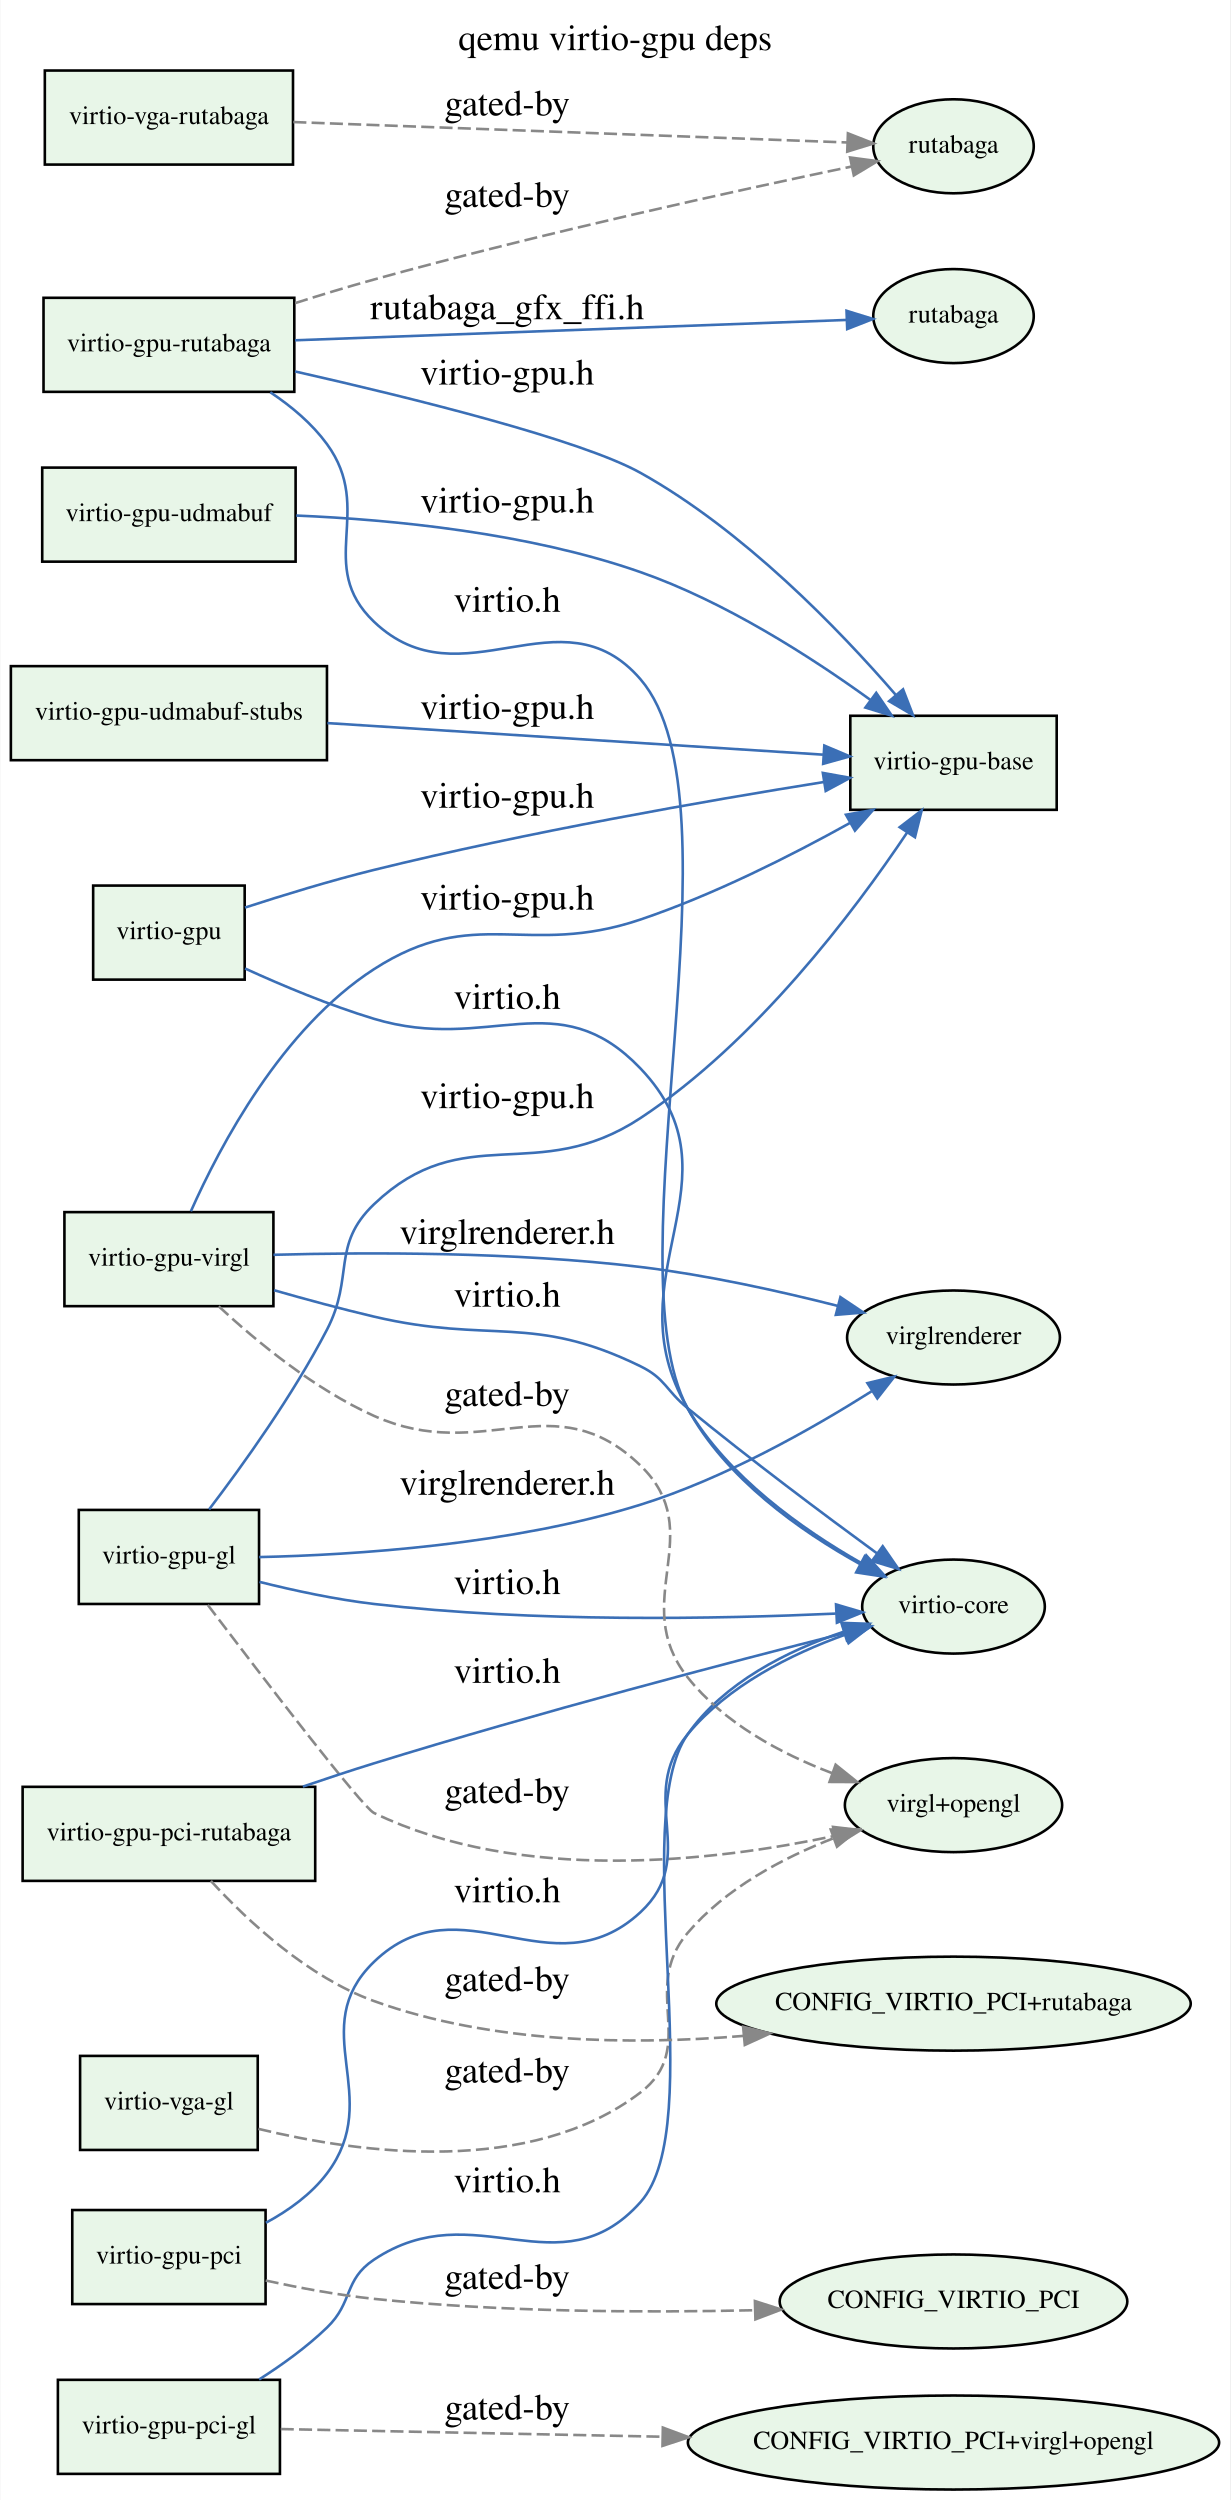
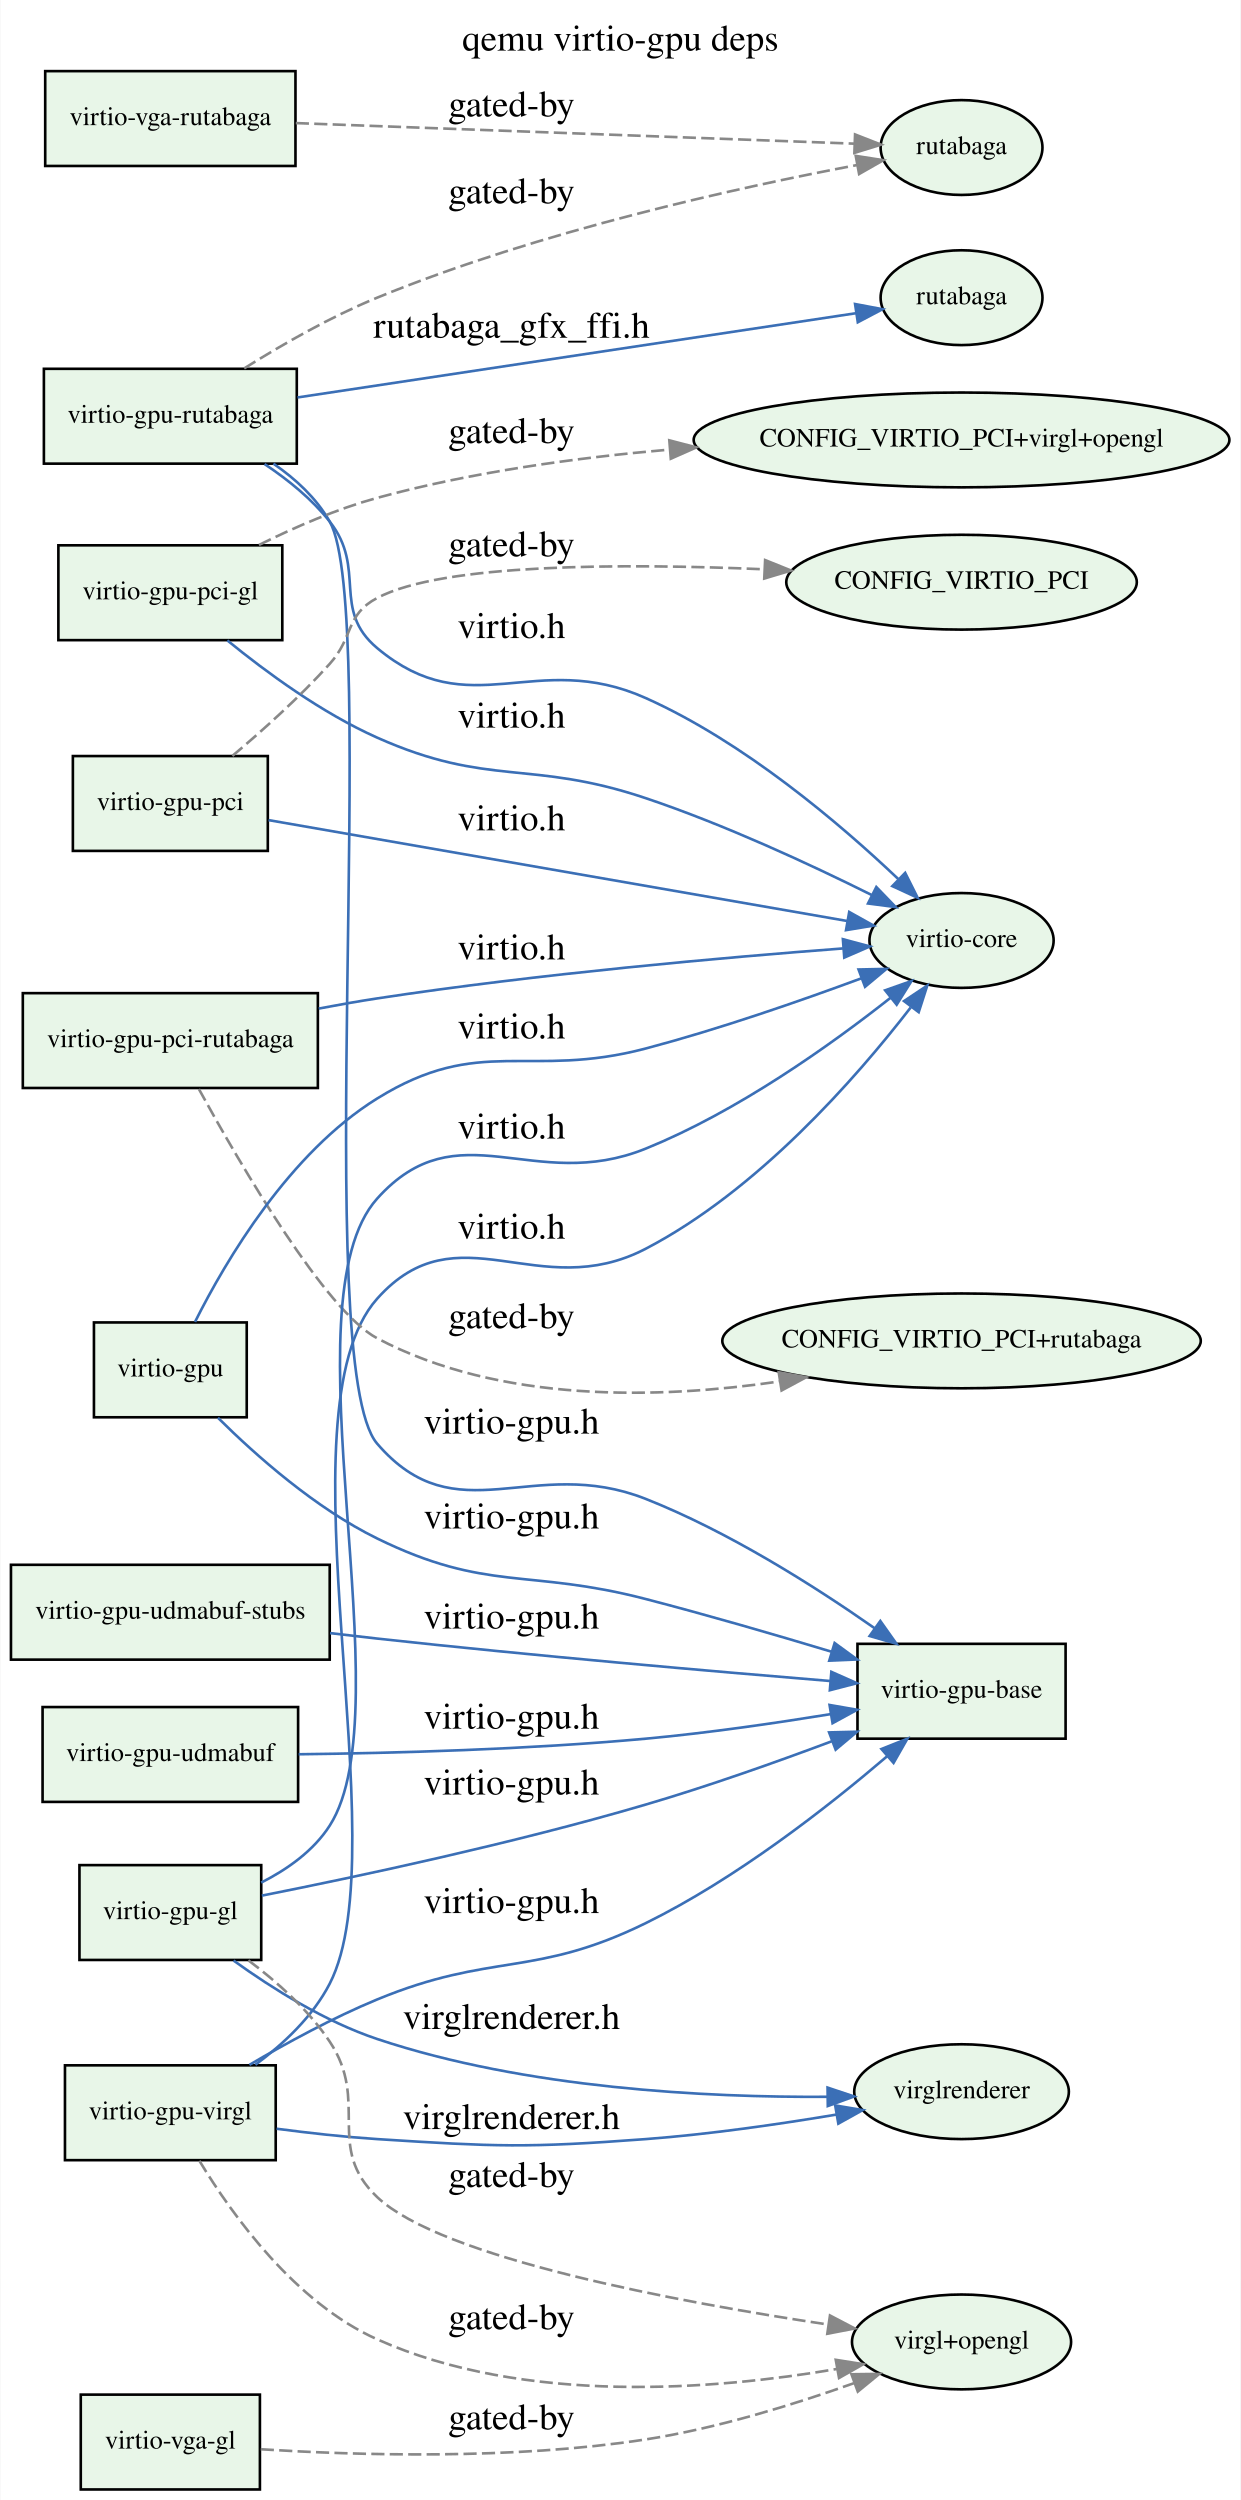
- <svg xmlns="http://www.w3.org/2000/svg" width="471pt" height="957pt" viewBox="0.00 0.00 470.68 957.00">
-   <g id="graph0" class="graph" transform="scale(1 1) rotate(0) translate(4 953)">
-     <polygon fill="white" stroke="transparent" points="-4,4 -4,-953 466.68,-953 466.68,4 -4,4" />
-     <text text-anchor="middle" x="231.34" y="-933.8" font-family="Times,serif" font-size="14.00">qemu virtio-gpu deps</text>
+ <svg xmlns="http://www.w3.org/2000/svg" width="471pt" height="949pt" viewBox="0.00 0.00 470.68 949.00">
+   <g id="graph0" class="graph" transform="scale(1 1) rotate(0) translate(4 945)">
+     <polygon fill="white" stroke="transparent" points="-4,4 -4,-945 466.68,-945 466.68,4 -4,4" />
+     <text text-anchor="middle" x="231.34" y="-925.8" font-family="Times,serif" font-size="14.00">qemu virtio-gpu deps</text>
    <g id="node1" class="node">
-       <polygon fill="#e8f6e8" stroke="black" points="89.5,-614 31.5,-614 31.5,-578 89.5,-578 89.5,-614" />
-       <text text-anchor="middle" x="60.5" y="-593.5" font-family="Times,serif" font-size="10.00">virtio-gpu</text>
-     </g>
-     <g id="node7" class="node">
-       <ellipse fill="#e8f6e8" stroke="black" cx="360.84" cy="-338" rx="34.96" ry="18" />
-       <text text-anchor="middle" x="360.84" y="-335.5" font-family="Times,serif" font-size="10.00">virtio-core</text>
-     </g>
-     <g id="edge15" class="edge">
-       <path fill="none" stroke="#3b6fb6" d="M89.65,-582.25C104.12,-575.64 122.2,-568.07 139,-563 183.14,-549.67 209.16,-577.36 241,-544 281.27,-501.81 229.45,-464.29 259,-414 274.42,-387.75 302.79,-367.62 325.51,-354.69" />
-       <polygon fill="#3b6fb6" stroke="#3b6fb6" points="327.44,-357.62 334.54,-349.76 324.08,-351.48 327.44,-357.62" />
-       <text text-anchor="middle" x="190" y="-566.8" font-family="Times,serif" font-size="14.00">virtio.h</text>
-     </g>
-     <g id="node12" class="node">
-       <polygon fill="#e8f6e8" stroke="black" points="400.34,-679 321.34,-679 321.34,-643 400.34,-643 400.34,-679" />
-       <text text-anchor="middle" x="360.84" y="-658.5" font-family="Times,serif" font-size="10.00">virtio-gpu-base</text>
-     </g>
-     <g id="edge16" class="edge">
-       <path fill="none" stroke="#3b6fb6" d="M89.62,-605.58C104.23,-610.33 122.45,-615.92 139,-620 197.66,-634.47 266.2,-646.45 311.18,-653.64" />
-       <polygon fill="#3b6fb6" stroke="#3b6fb6" points="310.82,-657.13 321.25,-655.24 311.92,-650.22 310.82,-657.13" />
-       <text text-anchor="middle" x="190" y="-643.8" font-family="Times,serif" font-size="14.00">virtio-gpu.h</text>
+       <polygon fill="#e8f6e8" stroke="black" points="100.5,-161 20.5,-161 20.5,-125 100.5,-125 100.5,-161" />
+       <text text-anchor="middle" x="60.5" y="-140.5" font-family="Times,serif" font-size="10.00">virtio-gpu-virgl</text>
+     </g>
+     <g id="node6" class="node">
+       <polygon fill="#e8f6e8" stroke="black" points="400.34,-321 321.34,-321 321.34,-285 400.34,-285 400.34,-321" />
+       <text text-anchor="middle" x="360.84" y="-300.5" font-family="Times,serif" font-size="10.00">virtio-gpu-base</text>
+     </g>
+     <g id="edge13" class="edge">
+       <path fill="none" stroke="#3b6fb6" d="M90.52,-161.18C104.74,-169.55 122.36,-179.13 139,-186 182.56,-204 198.71,-194.2 241,-215 275.21,-231.83 309.71,-258.74 332.66,-278.38" />
+       <polygon fill="#3b6fb6" stroke="#3b6fb6" points="330.44,-281.08 340.28,-284.99 335.03,-275.79 330.44,-281.08" />
+       <text text-anchor="middle" x="190" y="-218.8" font-family="Times,serif" font-size="14.00">virtio-gpu.h</text>
+     </g>
+     <g id="node9" class="node">
+       <ellipse fill="#e8f6e8" stroke="black" cx="360.84" cy="-151" rx="40.74" ry="18" />
+       <text text-anchor="middle" x="360.84" y="-148.5" font-family="Times,serif" font-size="10.00">virglrenderer</text>
+     </g>
+     <g id="edge14" class="edge">
+       <path fill="none" stroke="#3b6fb6" d="M100.83,-136.93C113.03,-135.32 126.54,-133.8 139,-133 184.24,-130.09 195.79,-129.6 241,-133 264.98,-134.81 291.45,-138.63 313.32,-142.3" />
+       <polygon fill="#3b6fb6" stroke="#3b6fb6" points="312.88,-145.77 323.33,-144.02 314.07,-138.87 312.88,-145.77" />
+       <text text-anchor="middle" x="190" y="-136.8" font-family="Times,serif" font-size="14.00">virglrenderer.h</text>
+     </g>
+     <g id="node15" class="node">
+       <ellipse fill="#e8f6e8" stroke="black" cx="360.84" cy="-588" rx="34.96" ry="18" />
+       <text text-anchor="middle" x="360.84" y="-585.5" font-family="Times,serif" font-size="10.00">virtio-core</text>
+     </g>
+     <g id="edge12" class="edge">
+       <path fill="none" stroke="#3b6fb6" d="M92.78,-161.22C103.61,-169.22 114.63,-179.63 121,-192 147.51,-243.49 100.47,-408.76 139,-452 169.68,-486.43 200.12,-449.67 241,-471 283.39,-493.11 320.54,-535.38 341.57,-562.6" />
+       <polygon fill="#3b6fb6" stroke="#3b6fb6" points="339,-565 347.82,-570.86 344.58,-560.78 339,-565" />
+       <text text-anchor="middle" x="190" y="-474.8" font-family="Times,serif" font-size="14.00">virtio.h</text>
+     </g>
+     <g id="node18" class="node">
+       <ellipse fill="#e8f6e8" stroke="black" cx="360.84" cy="-56" rx="41.59" ry="18" />
+       <text text-anchor="middle" x="360.84" y="-53.5" font-family="Times,serif" font-size="10.00">virgl+opengl</text>
+     </g>
+     <g id="edge18" class="edge">
+       <path fill="none" stroke="#888888" stroke-dasharray="5,2" d="M71.53,-124.76C84.15,-103.91 108,-70.88 139,-57 194.96,-31.95 267.17,-37.8 313.5,-45.73" />
+       <polygon fill="#888888" stroke="#888888" points="313.09,-49.21 323.55,-47.55 314.34,-42.32 313.09,-49.21" />
+       <text text-anchor="middle" x="190" y="-60.8" font-family="Times,serif" font-size="14.00">gated-by</text>
    </g>
    <g id="node2" class="node">
-       <polygon fill="#e8f6e8" stroke="black" points="109,-774 12,-774 12,-738 109,-738 109,-774" />
-       <text text-anchor="middle" x="60.5" y="-753.5" font-family="Times,serif" font-size="10.00">virtio-gpu-udmabuf</text>
-     </g>
-     <g id="edge11" class="edge">
-       <path fill="none" stroke="#3b6fb6" d="M109.24,-755.65C146.15,-754.09 198.03,-749.03 241,-734 273.22,-722.73 306,-701.73 328.94,-685.14" />
-       <polygon fill="#3b6fb6" stroke="#3b6fb6" points="331.26,-687.78 337.24,-679.03 327.11,-682.14 331.26,-687.78" />
-       <text text-anchor="middle" x="190" y="-756.8" font-family="Times,serif" font-size="14.00">virtio-gpu.h</text>
-     </g>
-     <g id="node3" class="node">
+       <polygon fill="#e8f6e8" stroke="black" points="108.5,-805 12.5,-805 12.5,-769 108.5,-769 108.5,-805" />
+       <text text-anchor="middle" x="60.5" y="-784.5" font-family="Times,serif" font-size="10.00">virtio-gpu-rutabaga</text>
+     </g>
+     <g id="edge8" class="edge">
+       <path fill="none" stroke="#3b6fb6" d="M99.63,-768.99C108.06,-763.18 115.97,-755.88 121,-747 140.18,-713.11 113.63,-426.54 139,-397 169.15,-361.89 197.97,-393.04 241,-376 272.34,-363.59 304.74,-343.09 327.78,-326.97" />
+       <polygon fill="#3b6fb6" stroke="#3b6fb6" points="330.01,-329.68 336.13,-321.03 325.95,-323.97 330.01,-329.68" />
+       <text text-anchor="middle" x="190" y="-400.8" font-family="Times,serif" font-size="14.00">virtio-gpu.h</text>
+     </g>
+     <g id="node11" class="node">
+       <ellipse fill="#e8f6e8" stroke="black" cx="360.84" cy="-889" rx="30.72" ry="18" />
+       <text text-anchor="middle" x="360.84" y="-886.5" font-family="Times,serif" font-size="10.00">rutabaga</text>
+     </g>
+     <g id="edge19" class="edge">
+       <path fill="none" stroke="#888888" stroke-dasharray="5,2" d="M88.54,-805.16C103.01,-814.24 121.44,-824.8 139,-832 200.51,-857.24 276.35,-873.89 321.25,-882.36" />
+       <polygon fill="#888888" stroke="#888888" points="320.68,-885.82 331.15,-884.19 321.96,-878.94 320.68,-885.82" />
+       <text text-anchor="middle" x="190" y="-867.8" font-family="Times,serif" font-size="14.00">gated-by</text>
+     </g>
+     <g id="node13" class="node">
      <ellipse fill="#e8f6e8" stroke="black" cx="360.84" cy="-832" rx="30.72" ry="18" />
      <text text-anchor="middle" x="360.84" y="-829.5" font-family="Times,serif" font-size="10.00">rutabaga</text>
    </g>
+     <g id="edge9" class="edge">
+       <path fill="none" stroke="#3b6fb6" d="M108.77,-794.13C167.43,-802.98 266.35,-817.9 320.86,-826.12" />
+       <polygon fill="#3b6fb6" stroke="#3b6fb6" points="320.42,-829.59 330.83,-827.62 321.46,-822.67 320.42,-829.59" />
+       <text text-anchor="middle" x="190" y="-816.8" font-family="Times,serif" font-size="14.00">rutabaga_gfx_ffi.h</text>
+     </g>
+     <g id="edge7" class="edge">
+       <path fill="none" stroke="#3b6fb6" d="M96.28,-768.83C105.26,-762.84 114.29,-755.5 121,-747 135.13,-729.13 121.55,-713.64 139,-699 174.33,-669.36 198.92,-698.87 241,-680 278.27,-663.29 314.4,-632.61 336.84,-611.3" />
+       <polygon fill="#3b6fb6" stroke="#3b6fb6" points="339.44,-613.66 344.19,-604.19 334.57,-608.63 339.44,-613.66" />
+       <text text-anchor="middle" x="190" y="-702.8" font-family="Times,serif" font-size="14.00">virtio.h</text>
+     </g>
+     <g id="node3" class="node">
+       <polygon fill="#e8f6e8" stroke="black" points="94.5,-36 26.5,-36 26.5,0 94.5,0 94.5,-36" />
+       <text text-anchor="middle" x="60.5" y="-15.5" font-family="Times,serif" font-size="10.00">virtio-vga-gl</text>
+     </g>
+     <g id="edge23" class="edge">
+       <path fill="none" stroke="#888888" stroke-dasharray="5,2" d="M94.82,-15.26C131.03,-12.97 190.49,-11.18 241,-19 267.97,-23.18 297.26,-32.24 320.01,-40.35" />
+       <polygon fill="#888888" stroke="#888888" points="319.06,-43.73 329.65,-43.87 321.46,-37.15 319.06,-43.73" />
+       <text text-anchor="middle" x="190" y="-22.8" font-family="Times,serif" font-size="14.00">gated-by</text>
+     </g>
    <g id="node4" class="node">
-       <polygon fill="#e8f6e8" stroke="black" points="95,-375 26,-375 26,-339 95,-339 95,-375" />
-       <text text-anchor="middle" x="60.5" y="-354.5" font-family="Times,serif" font-size="10.00">virtio-gpu-gl</text>
+       <ellipse fill="#e8f6e8" stroke="black" cx="360.84" cy="-436" rx="90.81" ry="18" />
+       <text text-anchor="middle" x="360.84" y="-433.5" font-family="Times,serif" font-size="10.00">CONFIG_VIRTIO_PCI+rutabaga</text>
+     </g>
+     <g id="node5" class="node">
+       <polygon fill="#e8f6e8" stroke="black" points="103,-738 18,-738 18,-702 103,-702 103,-738" />
+       <text text-anchor="middle" x="60.5" y="-717.5" font-family="Times,serif" font-size="10.00">virtio-gpu-pci-gl</text>
+     </g>
+     <g id="node7" class="node">
+       <ellipse fill="#e8f6e8" stroke="black" cx="360.84" cy="-778" rx="101.68" ry="18" />
+       <text text-anchor="middle" x="360.84" y="-775.5" font-family="Times,serif" font-size="10.00">CONFIG_VIRTIO_PCI+virgl+opengl</text>
+     </g>
+     <g id="edge21" class="edge">
+       <path fill="none" stroke="#888888" stroke-dasharray="5,2" d="M94.14,-738.13C107.64,-744.83 123.69,-751.81 139,-756 174.5,-765.71 214.25,-771.24 250.14,-774.35" />
+       <polygon fill="#888888" stroke="#888888" points="249.91,-777.85 260.16,-775.17 250.47,-770.87 249.91,-777.85" />
+       <text text-anchor="middle" x="190" y="-776.8" font-family="Times,serif" font-size="14.00">gated-by</text>
+     </g>
+     <g id="edge4" class="edge">
+       <path fill="none" stroke="#3b6fb6" d="M82.14,-701.89C97.01,-689.75 118.06,-674.34 139,-665 181.44,-646.07 196.95,-656.8 241,-642 270.83,-631.98 303.27,-616.94 326.7,-605.27" />
+       <polygon fill="#3b6fb6" stroke="#3b6fb6" points="328.49,-608.29 335.85,-600.67 325.34,-602.04 328.49,-608.29" />
+       <text text-anchor="middle" x="190" y="-668.8" font-family="Times,serif" font-size="14.00">virtio.h</text>
+     </g>
+     <g id="node8" class="node">
+       <polygon fill="#e8f6e8" stroke="black" points="116.5,-568 4.5,-568 4.5,-532 116.5,-532 116.5,-568" />
+       <text text-anchor="middle" x="60.5" y="-547.5" font-family="Times,serif" font-size="10.00">virtio-gpu-pci-rutabaga</text>
+     </g>
+     <g id="edge22" class="edge">
+       <path fill="none" stroke="#888888" stroke-dasharray="5,2" d="M71.33,-531.6C87.4,-502.31 119.45,-447.35 139,-437 185.62,-412.31 245.92,-413.87 291.73,-420.6" />
+       <polygon fill="#888888" stroke="#888888" points="291.44,-424.09 301.86,-422.2 292.53,-417.18 291.44,-424.09" />
+       <text text-anchor="middle" x="190" y="-440.8" font-family="Times,serif" font-size="14.00">gated-by</text>
+     </g>
+     <g id="edge5" class="edge">
+       <path fill="none" stroke="#3b6fb6" d="M116.83,-562.15C124.26,-563.57 131.8,-564.9 139,-566 200,-575.31 271.11,-581.58 315.81,-584.97" />
+       <polygon fill="#3b6fb6" stroke="#3b6fb6" points="315.8,-588.48 326.03,-585.73 316.32,-581.5 315.8,-588.48" />
+       <text text-anchor="middle" x="190" y="-580.8" font-family="Times,serif" font-size="14.00">virtio.h</text>
+     </g>
+     <g id="node10" class="node">
+       <polygon fill="#e8f6e8" stroke="black" points="97.5,-658 23.5,-658 23.5,-622 97.5,-622 97.5,-658" />
+       <text text-anchor="middle" x="60.5" y="-637.5" font-family="Times,serif" font-size="10.00">virtio-gpu-pci</text>
+     </g>
+     <g id="edge6" class="edge">
+       <path fill="none" stroke="#3b6fb6" d="M97.78,-633.68C153.16,-624.02 258.51,-605.66 317.37,-595.4" />
+       <polygon fill="#3b6fb6" stroke="#3b6fb6" points="318.2,-598.81 327.45,-593.65 316.99,-591.92 318.2,-598.81" />
+       <text text-anchor="middle" x="190" y="-629.8" font-family="Times,serif" font-size="14.00">virtio.h</text>
+     </g>
+     <g id="node20" class="node">
+       <ellipse fill="#e8f6e8" stroke="black" cx="360.84" cy="-724" rx="66.54" ry="18" />
+       <text text-anchor="middle" x="360.84" y="-721.5" font-family="Times,serif" font-size="10.00">CONFIG_VIRTIO_PCI</text>
+     </g>
+     <g id="edge20" class="edge">
+       <path fill="none" stroke="#888888" stroke-dasharray="5,2" d="M84.05,-658.06C95.66,-667.84 109.7,-680.46 121,-693 130.17,-703.17 126.9,-711.59 139,-718 163.68,-731.07 231.73,-731.21 285.83,-728.9" />
+       <polygon fill="#888888" stroke="#888888" points="286.28,-732.39 296.11,-728.43 285.95,-725.39 286.28,-732.39" />
+       <text text-anchor="middle" x="190" y="-733.8" font-family="Times,serif" font-size="14.00">gated-by</text>
+     </g>
+     <g id="node12" class="node">
+       <polygon fill="#e8f6e8" stroke="black" points="109,-297 12,-297 12,-261 109,-261 109,-297" />
+       <text text-anchor="middle" x="60.5" y="-276.5" font-family="Times,serif" font-size="10.00">virtio-gpu-udmabuf</text>
+     </g>
+     <g id="edge11" class="edge">
+       <path fill="none" stroke="#3b6fb6" d="M109.21,-279.08C145.44,-279.51 196.44,-280.9 241,-285 264.23,-287.14 289.83,-290.84 311.31,-294.34" />
+       <polygon fill="#3b6fb6" stroke="#3b6fb6" points="310.74,-297.79 321.18,-295.97 311.88,-290.88 310.74,-297.79" />
+       <text text-anchor="middle" x="190" y="-288.8" font-family="Times,serif" font-size="14.00">virtio-gpu.h</text>
+     </g>
+     <g id="node14" class="node">
+       <polygon fill="#e8f6e8" stroke="black" points="121,-351 0,-351 0,-315 121,-315 121,-351" />
+       <text text-anchor="middle" x="60.5" y="-330.5" font-family="Times,serif" font-size="10.00">virtio-gpu-udmabuf-stubs</text>
+     </g>
+     <g id="edge10" class="edge">
+       <path fill="none" stroke="#3b6fb6" d="M121.13,-325.07C127.16,-324.34 133.2,-323.64 139,-323 198.11,-316.51 266.29,-310.57 311.07,-306.88" />
+       <polygon fill="#3b6fb6" stroke="#3b6fb6" points="311.42,-310.36 321.1,-306.06 310.85,-303.39 311.42,-310.36" />
+       <text text-anchor="middle" x="190" y="-326.8" font-family="Times,serif" font-size="14.00">virtio-gpu.h</text>
+     </g>
+     <g id="node16" class="node">
+       <polygon fill="#e8f6e8" stroke="black" points="108,-918 13,-918 13,-882 108,-882 108,-918" />
+       <text text-anchor="middle" x="60.5" y="-897.5" font-family="Times,serif" font-size="10.00">virtio-vga-rutabaga</text>
+     </g>
+     <g id="edge24" class="edge">
+       <path fill="none" stroke="#888888" stroke-dasharray="5,2" d="M108.12,-898.28C166.47,-896.13 265.39,-892.48 320.25,-890.46" />
+       <polygon fill="#888888" stroke="#888888" points="320.42,-893.96 330.28,-890.09 320.16,-886.96 320.42,-893.96" />
+       <text text-anchor="middle" x="190" y="-900.8" font-family="Times,serif" font-size="14.00">gated-by</text>
+     </g>
+     <g id="node17" class="node">
+       <polygon fill="#e8f6e8" stroke="black" points="95,-237 26,-237 26,-201 95,-201 95,-237" />
+       <text text-anchor="middle" x="60.5" y="-216.5" font-family="Times,serif" font-size="10.00">virtio-gpu-gl</text>
+     </g>
+     <g id="edge2" class="edge">
+       <path fill="none" stroke="#3b6fb6" d="M95.23,-225.42C131.55,-232.63 190.86,-245.26 241,-260 264.55,-266.92 290.21,-276 311.64,-284.04" />
+       <polygon fill="#3b6fb6" stroke="#3b6fb6" points="310.57,-287.38 321.16,-287.64 313.05,-280.83 310.57,-287.38" />
+       <text text-anchor="middle" x="190" y="-263.8" font-family="Times,serif" font-size="14.00">virtio-gpu.h</text>
+     </g>
+     <g id="edge3" class="edge">
+       <path fill="none" stroke="#3b6fb6" d="M84.49,-200.78C99.2,-190.17 119.19,-177.62 139,-171 195.4,-152.16 264.14,-148.77 309.8,-149.05" />
+       <polygon fill="#3b6fb6" stroke="#3b6fb6" points="309.98,-152.55 320.03,-149.18 310.07,-145.55 309.98,-152.55" />
+       <text text-anchor="middle" x="190" y="-174.8" font-family="Times,serif" font-size="14.00">virglrenderer.h</text>
    </g>
    <g id="edge1" class="edge">
-       <path fill="none" stroke="#3b6fb6" d="M95.16,-347.45C108.67,-344.08 124.46,-340.7 139,-339 199.99,-331.87 271.1,-333.27 315.8,-335.32" />
-       <polygon fill="#3b6fb6" stroke="#3b6fb6" points="315.87,-338.82 326.02,-335.82 316.21,-331.83 315.87,-338.82" />
-       <text text-anchor="middle" x="190" y="-342.8" font-family="Times,serif" font-size="14.00">virtio.h</text>
-     </g>
-     <g id="edge2" class="edge">
-       <path fill="none" stroke="#3b6fb6" d="M75.87,-375.19C88.87,-392.25 107.92,-418.83 121,-444 131.51,-464.22 122.52,-476.26 139,-492 173.46,-524.91 201.22,-498.78 241,-525 285.08,-554.06 322.59,-603.72 343.1,-634.32" />
-       <polygon fill="#3b6fb6" stroke="#3b6fb6" points="340.24,-636.35 348.66,-642.79 346.09,-632.51 340.24,-636.35" />
-       <text text-anchor="middle" x="190" y="-528.8" font-family="Times,serif" font-size="14.00">virtio-gpu.h</text>
-     </g>
-     <g id="node13" class="node">
-       <ellipse fill="#e8f6e8" stroke="black" cx="360.84" cy="-441" rx="40.74" ry="18" />
-       <text text-anchor="middle" x="360.84" y="-438.5" font-family="Times,serif" font-size="10.00">virglrenderer</text>
-     </g>
-     <g id="edge3" class="edge">
-       <path fill="none" stroke="#3b6fb6" d="M95.03,-356.95C131.69,-357.76 191.76,-361.63 241,-377 272.99,-386.98 306.33,-405.79 329.52,-420.44" />
-       <polygon fill="#3b6fb6" stroke="#3b6fb6" points="327.89,-423.55 338.2,-426.02 331.68,-417.67 327.89,-423.55" />
-       <text text-anchor="middle" x="190" y="-380.8" font-family="Times,serif" font-size="14.00">virglrenderer.h</text>
+       <path fill="none" stroke="#3b6fb6" d="M95,-230.37C104.98,-235.43 114.88,-242.45 121,-252 149.62,-296.66 103.59,-450.51 139,-490 169.79,-524.33 198.27,-491.66 241,-509 275.76,-523.1 310.97,-548.16 333.94,-566.28" />
+       <polygon fill="#3b6fb6" stroke="#3b6fb6" points="331.84,-569.08 341.83,-572.6 336.22,-563.62 331.84,-569.08" />
+       <text text-anchor="middle" x="190" y="-512.8" font-family="Times,serif" font-size="14.00">virtio.h</text>
+     </g>
+     <g id="edge17" class="edge">
+       <path fill="none" stroke="#888888" stroke-dasharray="5,2" d="M90.12,-200.85C101.13,-192.62 112.97,-182.02 121,-170 136.23,-147.2 119.12,-129.87 139,-111 163.4,-87.84 253.04,-71.16 310.34,-62.58" />
+       <polygon fill="#888888" stroke="#888888" points="310.9,-66.04 320.29,-61.12 309.89,-59.11 310.9,-66.04" />
+       <text text-anchor="middle" x="190" y="-114.8" font-family="Times,serif" font-size="14.00">gated-by</text>
    </g>
    <g id="node19" class="node">
-       <ellipse fill="#e8f6e8" stroke="black" cx="360.84" cy="-262" rx="41.59" ry="18" />
-       <text text-anchor="middle" x="360.84" y="-259.5" font-family="Times,serif" font-size="10.00">virgl+opengl</text>
-     </g>
-     <g id="edge17" class="edge">
-       <path fill="none" stroke="#888888" stroke-dasharray="5,2" d="M75.38,-338.62C96.44,-310.85 134.51,-261.17 139,-259 195.11,-231.84 269.01,-240.38 315.49,-250.24" />
-       <polygon fill="#888888" stroke="#888888" points="314.73,-253.66 325.25,-252.42 316.25,-246.83 314.73,-253.66" />
-       <text text-anchor="middle" x="190" y="-262.8" font-family="Times,serif" font-size="14.00">gated-by</text>
-     </g>
-     <g id="node5" class="node">
-       <polygon fill="#e8f6e8" stroke="black" points="94.5,-166 26.5,-166 26.5,-130 94.5,-130 94.5,-166" />
-       <text text-anchor="middle" x="60.5" y="-145.5" font-family="Times,serif" font-size="10.00">virtio-vga-gl</text>
-     </g>
-     <g id="edge23" class="edge">
-       <path fill="none" stroke="#888888" stroke-dasharray="5,2" d="M94.76,-138.07C133.95,-128.55 199.04,-119.9 241,-152 263.45,-169.18 240.73,-191.43 259,-213 273.49,-230.1 295.34,-241.74 315.01,-249.36" />
-       <polygon fill="#888888" stroke="#888888" points="313.85,-252.66 324.45,-252.78 316.24,-246.08 313.85,-252.66" />
-       <text text-anchor="middle" x="190" y="-155.8" font-family="Times,serif" font-size="14.00">gated-by</text>
-     </g>
-     <g id="node6" class="node">
-       <polygon fill="#e8f6e8" stroke="black" points="103,-42 18,-42 18,-6 103,-6 103,-42" />
-       <text text-anchor="middle" x="60.5" y="-21.5" font-family="Times,serif" font-size="10.00">virtio-gpu-pci-gl</text>
-     </g>
-     <g id="edge4" class="edge">
-       <path fill="none" stroke="#3b6fb6" d="M95.02,-42.14C103.99,-47.84 113.32,-54.6 121,-62 131.12,-71.75 127.31,-80.19 139,-88 177.57,-113.76 210.1,-75.42 241,-110 267.64,-139.81 236.12,-256.22 259,-289 272.94,-308.98 297.36,-321.14 318.68,-328.34" />
-       <polygon fill="#3b6fb6" stroke="#3b6fb6" points="317.93,-331.77 328.52,-331.41 320.01,-325.09 317.93,-331.77" />
-       <text text-anchor="middle" x="190" y="-113.8" font-family="Times,serif" font-size="14.00">virtio.h</text>
-     </g>
-     <g id="node11" class="node">
-       <ellipse fill="#e8f6e8" stroke="black" cx="360.84" cy="-18" rx="101.68" ry="18" />
-       <text text-anchor="middle" x="360.84" y="-15.5" font-family="Times,serif" font-size="10.00">CONFIG_VIRTIO_PCI+virgl+opengl</text>
-     </g>
-     <g id="edge21" class="edge">
-       <path fill="none" stroke="#888888" stroke-dasharray="5,2" d="M103.3,-23.16C141.11,-22.4 198.5,-21.24 249.42,-20.22" />
-       <polygon fill="#888888" stroke="#888888" points="249.58,-23.72 259.51,-20.02 249.44,-16.72 249.58,-23.72" />
-       <text text-anchor="middle" x="190" y="-26.8" font-family="Times,serif" font-size="14.00">gated-by</text>
-     </g>
-     <g id="node8" class="node">
-       <ellipse fill="#e8f6e8" stroke="black" cx="360.84" cy="-897" rx="30.72" ry="18" />
-       <text text-anchor="middle" x="360.84" y="-894.5" font-family="Times,serif" font-size="10.00">rutabaga</text>
-     </g>
-     <g id="node9" class="node">
-       <polygon fill="#e8f6e8" stroke="black" points="108.5,-839 12.5,-839 12.5,-803 108.5,-803 108.5,-839" />
-       <text text-anchor="middle" x="60.5" y="-818.5" font-family="Times,serif" font-size="10.00">virtio-gpu-rutabaga</text>
-     </g>
-     <g id="edge9" class="edge">
-       <path fill="none" stroke="#3b6fb6" d="M108.77,-822.74C167.12,-824.89 265.31,-828.51 320,-830.53" />
-       <polygon fill="#3b6fb6" stroke="#3b6fb6" points="319.89,-834.03 330.01,-830.9 320.15,-827.03 319.89,-834.03" />
-       <text text-anchor="middle" x="190" y="-830.8" font-family="Times,serif" font-size="14.00">rutabaga_gfx_ffi.h</text>
-     </g>
-     <g id="edge7" class="edge">
-       <path fill="none" stroke="#3b6fb6" d="M99.31,-802.84C107.44,-797.43 115.29,-790.82 121,-783 139.43,-757.75 116.39,-736.59 139,-715 172.54,-682.98 210.72,-728.13 241,-693 281.56,-645.94 229.5,-468.68 259,-414 273.52,-387.09 302.15,-366.94 325.21,-354.17" />
-       <polygon fill="#3b6fb6" stroke="#3b6fb6" points="326.86,-357.26 334.05,-349.48 323.58,-351.08 326.86,-357.26" />
-       <text text-anchor="middle" x="190" y="-718.8" font-family="Times,serif" font-size="14.00">virtio.h</text>
-     </g>
-     <g id="edge19" class="edge">
-       <path fill="none" stroke="#888888" stroke-dasharray="5,2" d="M108.85,-836.98C118.77,-840.13 129.19,-843.29 139,-846 202.56,-863.56 277.53,-879.98 321.74,-889.23" />
-       <polygon fill="#888888" stroke="#888888" points="321.25,-892.71 331.76,-891.32 322.68,-885.85 321.25,-892.71" />
-       <text text-anchor="middle" x="190" y="-873.8" font-family="Times,serif" font-size="14.00">gated-by</text>
-     </g>
-     <g id="edge8" class="edge">
-       <path fill="none" stroke="#3b6fb6" d="M108.77,-810.81C153.96,-800.58 218.43,-784.59 241,-772 280.38,-750.03 316.88,-712.27 338.76,-686.97" />
-       <polygon fill="#3b6fb6" stroke="#3b6fb6" points="341.53,-689.12 345.34,-679.23 336.2,-684.59 341.53,-689.12" />
-       <text text-anchor="middle" x="190" y="-805.8" font-family="Times,serif" font-size="14.00">virtio-gpu.h</text>
-     </g>
-     <g id="node10" class="node">
-       <polygon fill="#e8f6e8" stroke="black" points="100.5,-489 20.5,-489 20.5,-453 100.5,-453 100.5,-489" />
-       <text text-anchor="middle" x="60.5" y="-468.5" font-family="Times,serif" font-size="10.00">virtio-gpu-virgl</text>
-     </g>
-     <g id="edge12" class="edge">
-       <path fill="none" stroke="#3b6fb6" d="M100.74,-459.1C112.94,-455.61 126.47,-451.94 139,-449 183.89,-438.47 199.59,-450.28 241,-430 250.61,-425.29 250.72,-420.78 259,-414 282.89,-394.43 311.02,-373.39 331.5,-358.41" />
-       <polygon fill="#3b6fb6" stroke="#3b6fb6" points="333.74,-361.11 339.77,-352.39 329.62,-355.45 333.74,-361.11" />
-       <text text-anchor="middle" x="190" y="-452.8" font-family="Times,serif" font-size="14.00">virtio.h</text>
-     </g>
-     <g id="edge13" class="edge">
-       <path fill="none" stroke="#3b6fb6" d="M68.91,-489.32C80.11,-514.52 103.84,-559.33 139,-582 177.75,-606.99 197.31,-586.24 241,-601 268.9,-610.43 298.48,-625.34 321.14,-637.94" />
-       <polygon fill="#3b6fb6" stroke="#3b6fb6" points="319.67,-641.12 330.09,-642.99 323.11,-635.03 319.67,-641.12" />
-       <text text-anchor="middle" x="190" y="-604.8" font-family="Times,serif" font-size="14.00">virtio-gpu.h</text>
-     </g>
-     <g id="edge14" class="edge">
-       <path fill="none" stroke="#3b6fb6" d="M100.52,-472.66C136.99,-473.66 192.88,-473.8 241,-468 266.32,-464.95 294.14,-458.78 316.5,-453.11" />
-       <polygon fill="#3b6fb6" stroke="#3b6fb6" points="317.55,-456.46 326.36,-450.56 315.8,-449.68 317.55,-456.46" />
-       <text text-anchor="middle" x="190" y="-476.8" font-family="Times,serif" font-size="14.00">virglrenderer.h</text>
-     </g>
-     <g id="edge18" class="edge">
-       <path fill="none" stroke="#888888" stroke-dasharray="5,2" d="M79.57,-452.92C94.31,-439.25 116.33,-421.16 139,-411 181.08,-392.13 207.84,-424.04 241,-392 267.52,-366.38 236.14,-339.94 259,-311 272.89,-293.41 294.69,-281.73 314.47,-274.2" />
-       <polygon fill="#888888" stroke="#888888" points="315.72,-277.47 323.98,-270.83 313.38,-270.88 315.72,-277.47" />
-       <text text-anchor="middle" x="190" y="-414.8" font-family="Times,serif" font-size="14.00">gated-by</text>
-     </g>
-     <g id="node14" class="node">
-       <polygon fill="#e8f6e8" stroke="black" points="116.5,-269 4.5,-269 4.5,-233 116.5,-233 116.5,-269" />
-       <text text-anchor="middle" x="60.5" y="-248.5" font-family="Times,serif" font-size="10.00">virtio-gpu-pci-rutabaga</text>
-     </g>
-     <g id="edge5" class="edge">
-       <path fill="none" stroke="#3b6fb6" d="M111.77,-269.09C120.8,-272.17 130.15,-275.26 139,-278 201.5,-297.35 274.97,-316.63 319.44,-327.93" />
-       <polygon fill="#3b6fb6" stroke="#3b6fb6" points="318.73,-331.36 329.28,-330.42 320.44,-324.57 318.73,-331.36" />
-       <text text-anchor="middle" x="190" y="-308.8" font-family="Times,serif" font-size="14.00">virtio.h</text>
-     </g>
-     <g id="node16" class="node">
-       <ellipse fill="#e8f6e8" stroke="black" cx="360.84" cy="-186" rx="90.81" ry="18" />
-       <text text-anchor="middle" x="360.84" y="-183.5" font-family="Times,serif" font-size="10.00">CONFIG_VIRTIO_PCI+rutabaga</text>
-     </g>
-     <g id="edge22" class="edge">
-       <path fill="none" stroke="#888888" stroke-dasharray="5,2" d="M76.57,-232.97C90.82,-217.45 113.73,-196.15 139,-187 183.89,-170.75 237.36,-170.07 280.44,-173.66" />
-       <polygon fill="#888888" stroke="#888888" points="280.31,-177.16 290.59,-174.6 280.95,-170.19 280.31,-177.16" />
-       <text text-anchor="middle" x="190" y="-190.8" font-family="Times,serif" font-size="14.00">gated-by</text>
-     </g>
-     <g id="node15" class="node">
-       <ellipse fill="#e8f6e8" stroke="black" cx="360.84" cy="-72" rx="66.54" ry="18" />
-       <text text-anchor="middle" x="360.84" y="-69.5" font-family="Times,serif" font-size="10.00">CONFIG_VIRTIO_PCI</text>
-     </g>
-     <g id="node17" class="node">
-       <polygon fill="#e8f6e8" stroke="black" points="121,-698 0,-698 0,-662 121,-662 121,-698" />
-       <text text-anchor="middle" x="60.5" y="-677.5" font-family="Times,serif" font-size="10.00">virtio-gpu-udmabuf-stubs</text>
-     </g>
-     <g id="edge10" class="edge">
-       <path fill="none" stroke="#3b6fb6" d="M121.16,-676.2C176.84,-672.65 258.92,-667.43 310.86,-664.12" />
-       <polygon fill="#3b6fb6" stroke="#3b6fb6" points="311.39,-667.59 321.15,-663.46 310.95,-660.61 311.39,-667.59" />
-       <text text-anchor="middle" x="190" y="-677.8" font-family="Times,serif" font-size="14.00">virtio-gpu.h</text>
-     </g>
-     <g id="node18" class="node">
-       <polygon fill="#e8f6e8" stroke="black" points="108,-926 13,-926 13,-890 108,-890 108,-926" />
-       <text text-anchor="middle" x="60.5" y="-905.5" font-family="Times,serif" font-size="10.00">virtio-vga-rutabaga</text>
-     </g>
-     <g id="edge24" class="edge">
-       <path fill="none" stroke="#888888" stroke-dasharray="5,2" d="M108.12,-906.28C166.47,-904.13 265.39,-900.48 320.25,-898.46" />
-       <polygon fill="#888888" stroke="#888888" points="320.42,-901.96 330.28,-898.09 320.16,-894.96 320.42,-901.96" />
-       <text text-anchor="middle" x="190" y="-908.8" font-family="Times,serif" font-size="14.00">gated-by</text>
-     </g>
-     <g id="node20" class="node">
-       <polygon fill="#e8f6e8" stroke="black" points="97.5,-107 23.5,-107 23.5,-71 97.5,-71 97.5,-107" />
-       <text text-anchor="middle" x="60.5" y="-86.5" font-family="Times,serif" font-size="10.00">virtio-gpu-pci</text>
-     </g>
-     <g id="edge6" class="edge">
-       <path fill="none" stroke="#3b6fb6" d="M97.62,-102.12C106.4,-106.85 114.98,-113.05 121,-121 143.26,-150.4 112.48,-176.38 139,-202 172.16,-234.04 207.2,-189.63 241,-221 263.92,-242.27 239.13,-264.86 259,-289 274.38,-307.68 298.6,-319.78 319.45,-327.27" />
-       <polygon fill="#3b6fb6" stroke="#3b6fb6" points="318.46,-330.63 329.05,-330.5 320.69,-324 318.46,-330.63" />
-       <text text-anchor="middle" x="190" y="-224.8" font-family="Times,serif" font-size="14.00">virtio.h</text>
-     </g>
-     <g id="edge20" class="edge">
-       <path fill="none" stroke="#888888" stroke-dasharray="5,2" d="M97.54,-80.01C110.52,-77.18 125.34,-74.43 139,-73 187.36,-67.95 242.01,-67.66 284.85,-68.65" />
-       <polygon fill="#888888" stroke="#888888" points="284.82,-72.15 294.91,-68.91 285.01,-65.15 284.82,-72.15" />
-       <text text-anchor="middle" x="190" y="-76.8" font-family="Times,serif" font-size="14.00">gated-by</text>
+       <polygon fill="#e8f6e8" stroke="black" points="89.5,-443 31.5,-443 31.5,-407 89.5,-407 89.5,-443" />
+       <text text-anchor="middle" x="60.5" y="-422.5" font-family="Times,serif" font-size="10.00">virtio-gpu</text>
+     </g>
+     <g id="edge16" class="edge">
+       <path fill="none" stroke="#3b6fb6" d="M78.57,-406.81C93.23,-392.25 115.66,-372.45 139,-361 180.72,-340.53 196.02,-349.68 241,-338 264.38,-331.93 290.11,-324.45 311.64,-317.96" />
+       <polygon fill="#3b6fb6" stroke="#3b6fb6" points="312.66,-321.31 321.21,-315.06 310.63,-314.61 312.66,-321.31" />
+       <text text-anchor="middle" x="190" y="-364.8" font-family="Times,serif" font-size="14.00">virtio-gpu.h</text>
+     </g>
+     <g id="edge15" class="edge">
+       <path fill="none" stroke="#3b6fb6" d="M69.87,-443.21C81.72,-466.81 105.71,-507.37 139,-528 178.19,-552.3 196.42,-535.23 241,-547 268.88,-554.36 299.64,-565.05 322.88,-573.66" />
+       <polygon fill="#3b6fb6" stroke="#3b6fb6" points="321.75,-576.98 332.34,-577.21 324.21,-570.42 321.75,-576.98" />
+       <text text-anchor="middle" x="190" y="-550.8" font-family="Times,serif" font-size="14.00">virtio.h</text>
    </g>
  </g>
</svg>
